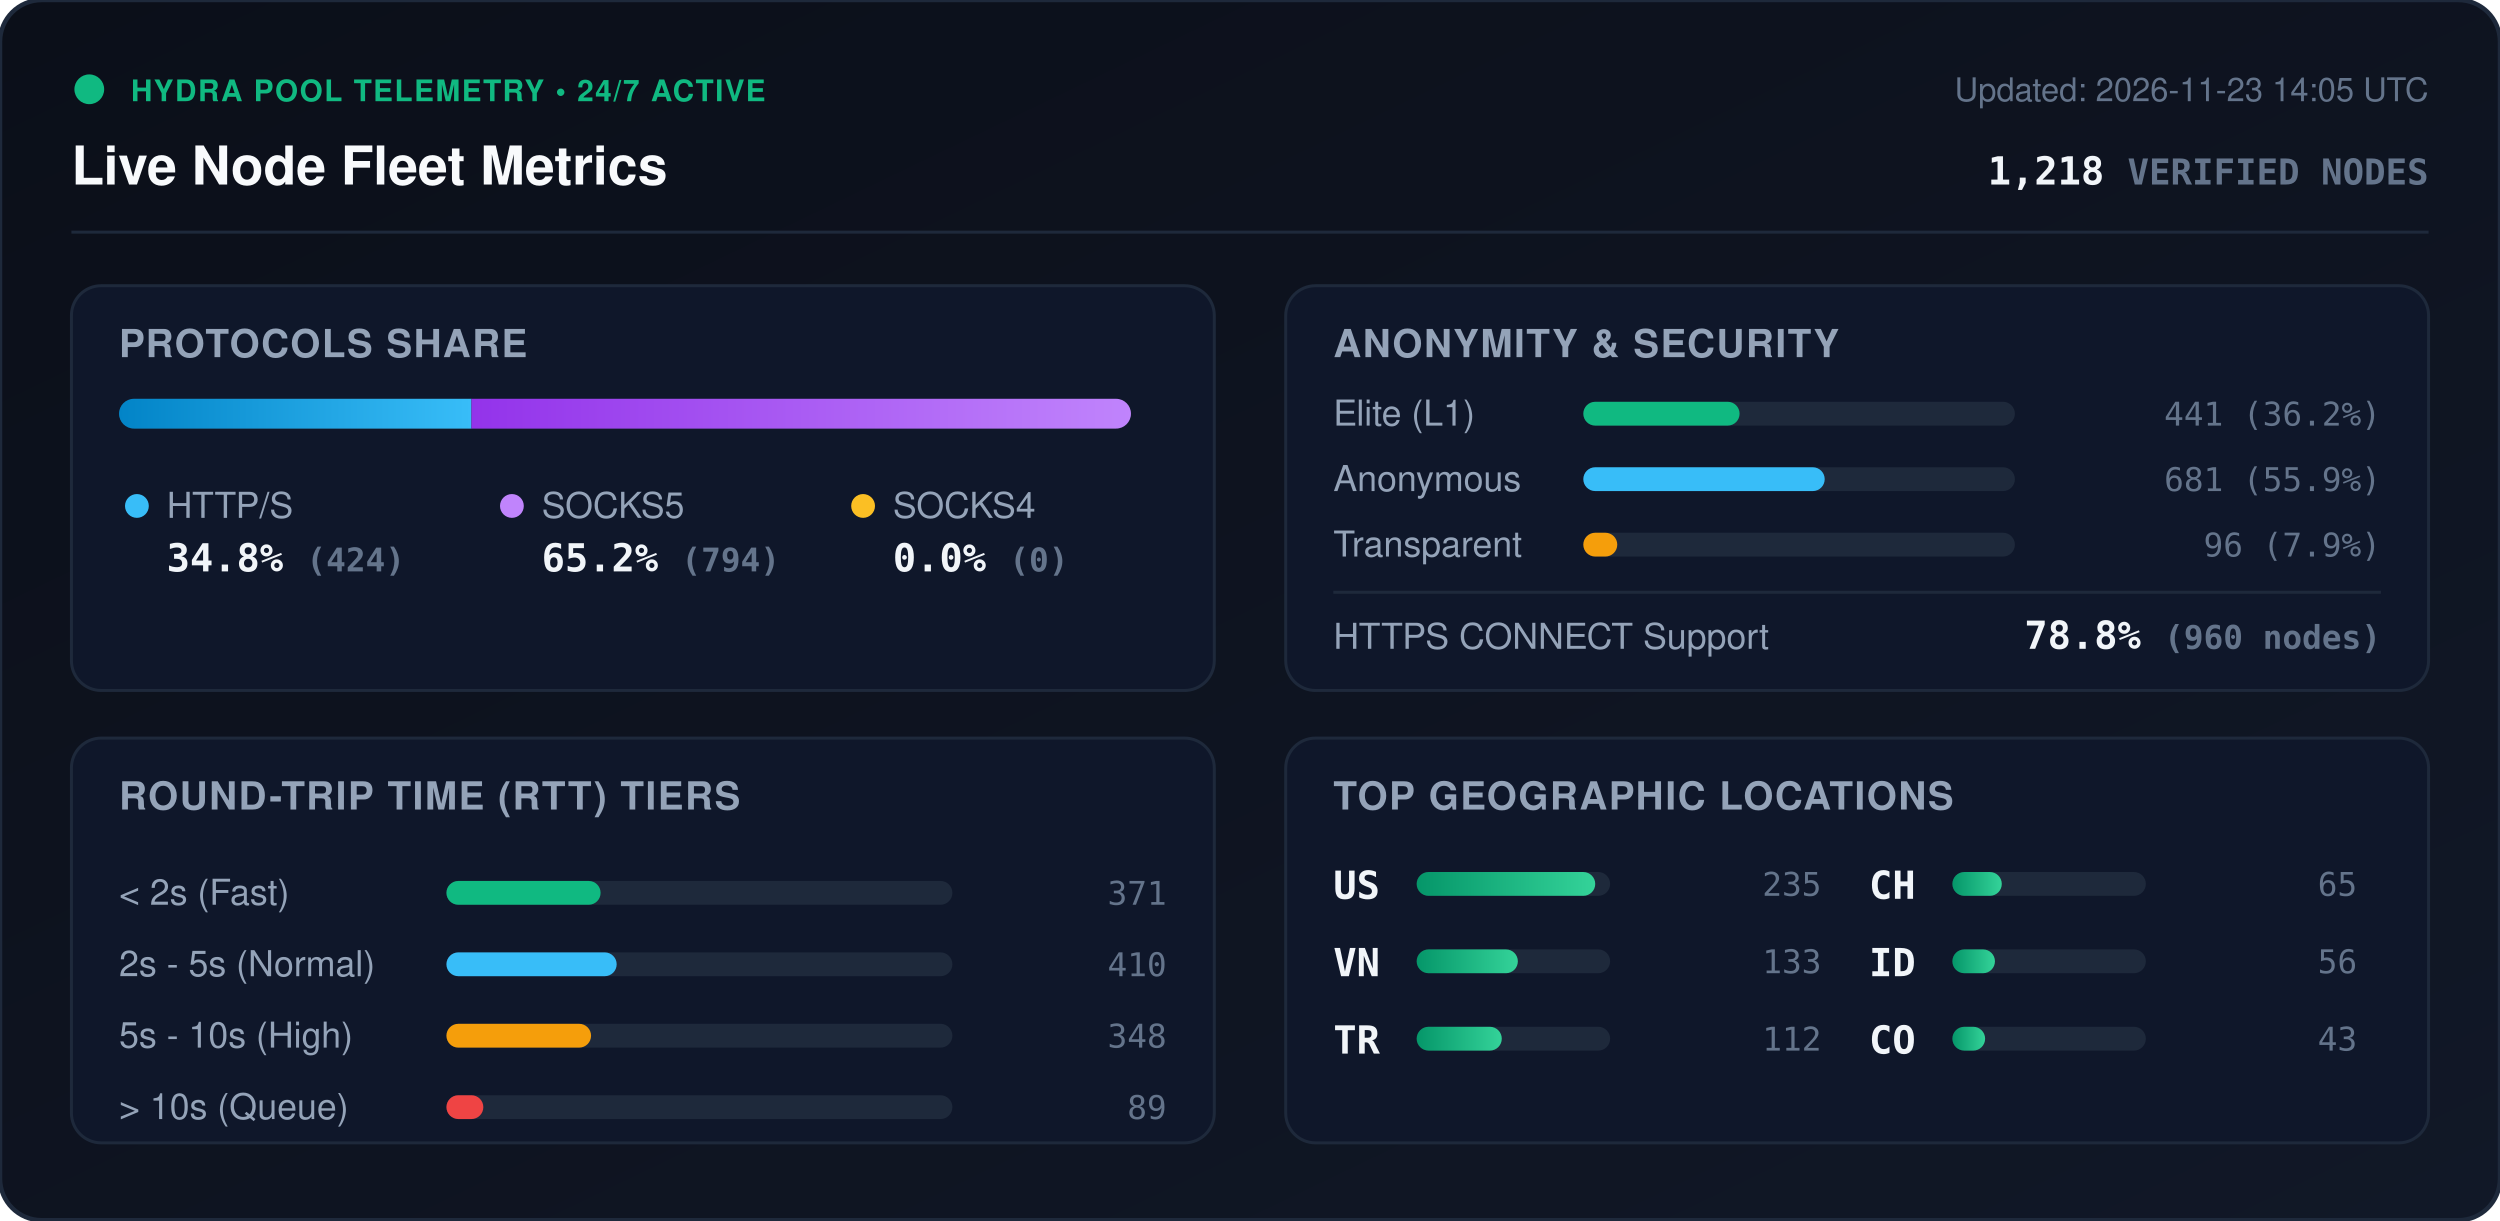
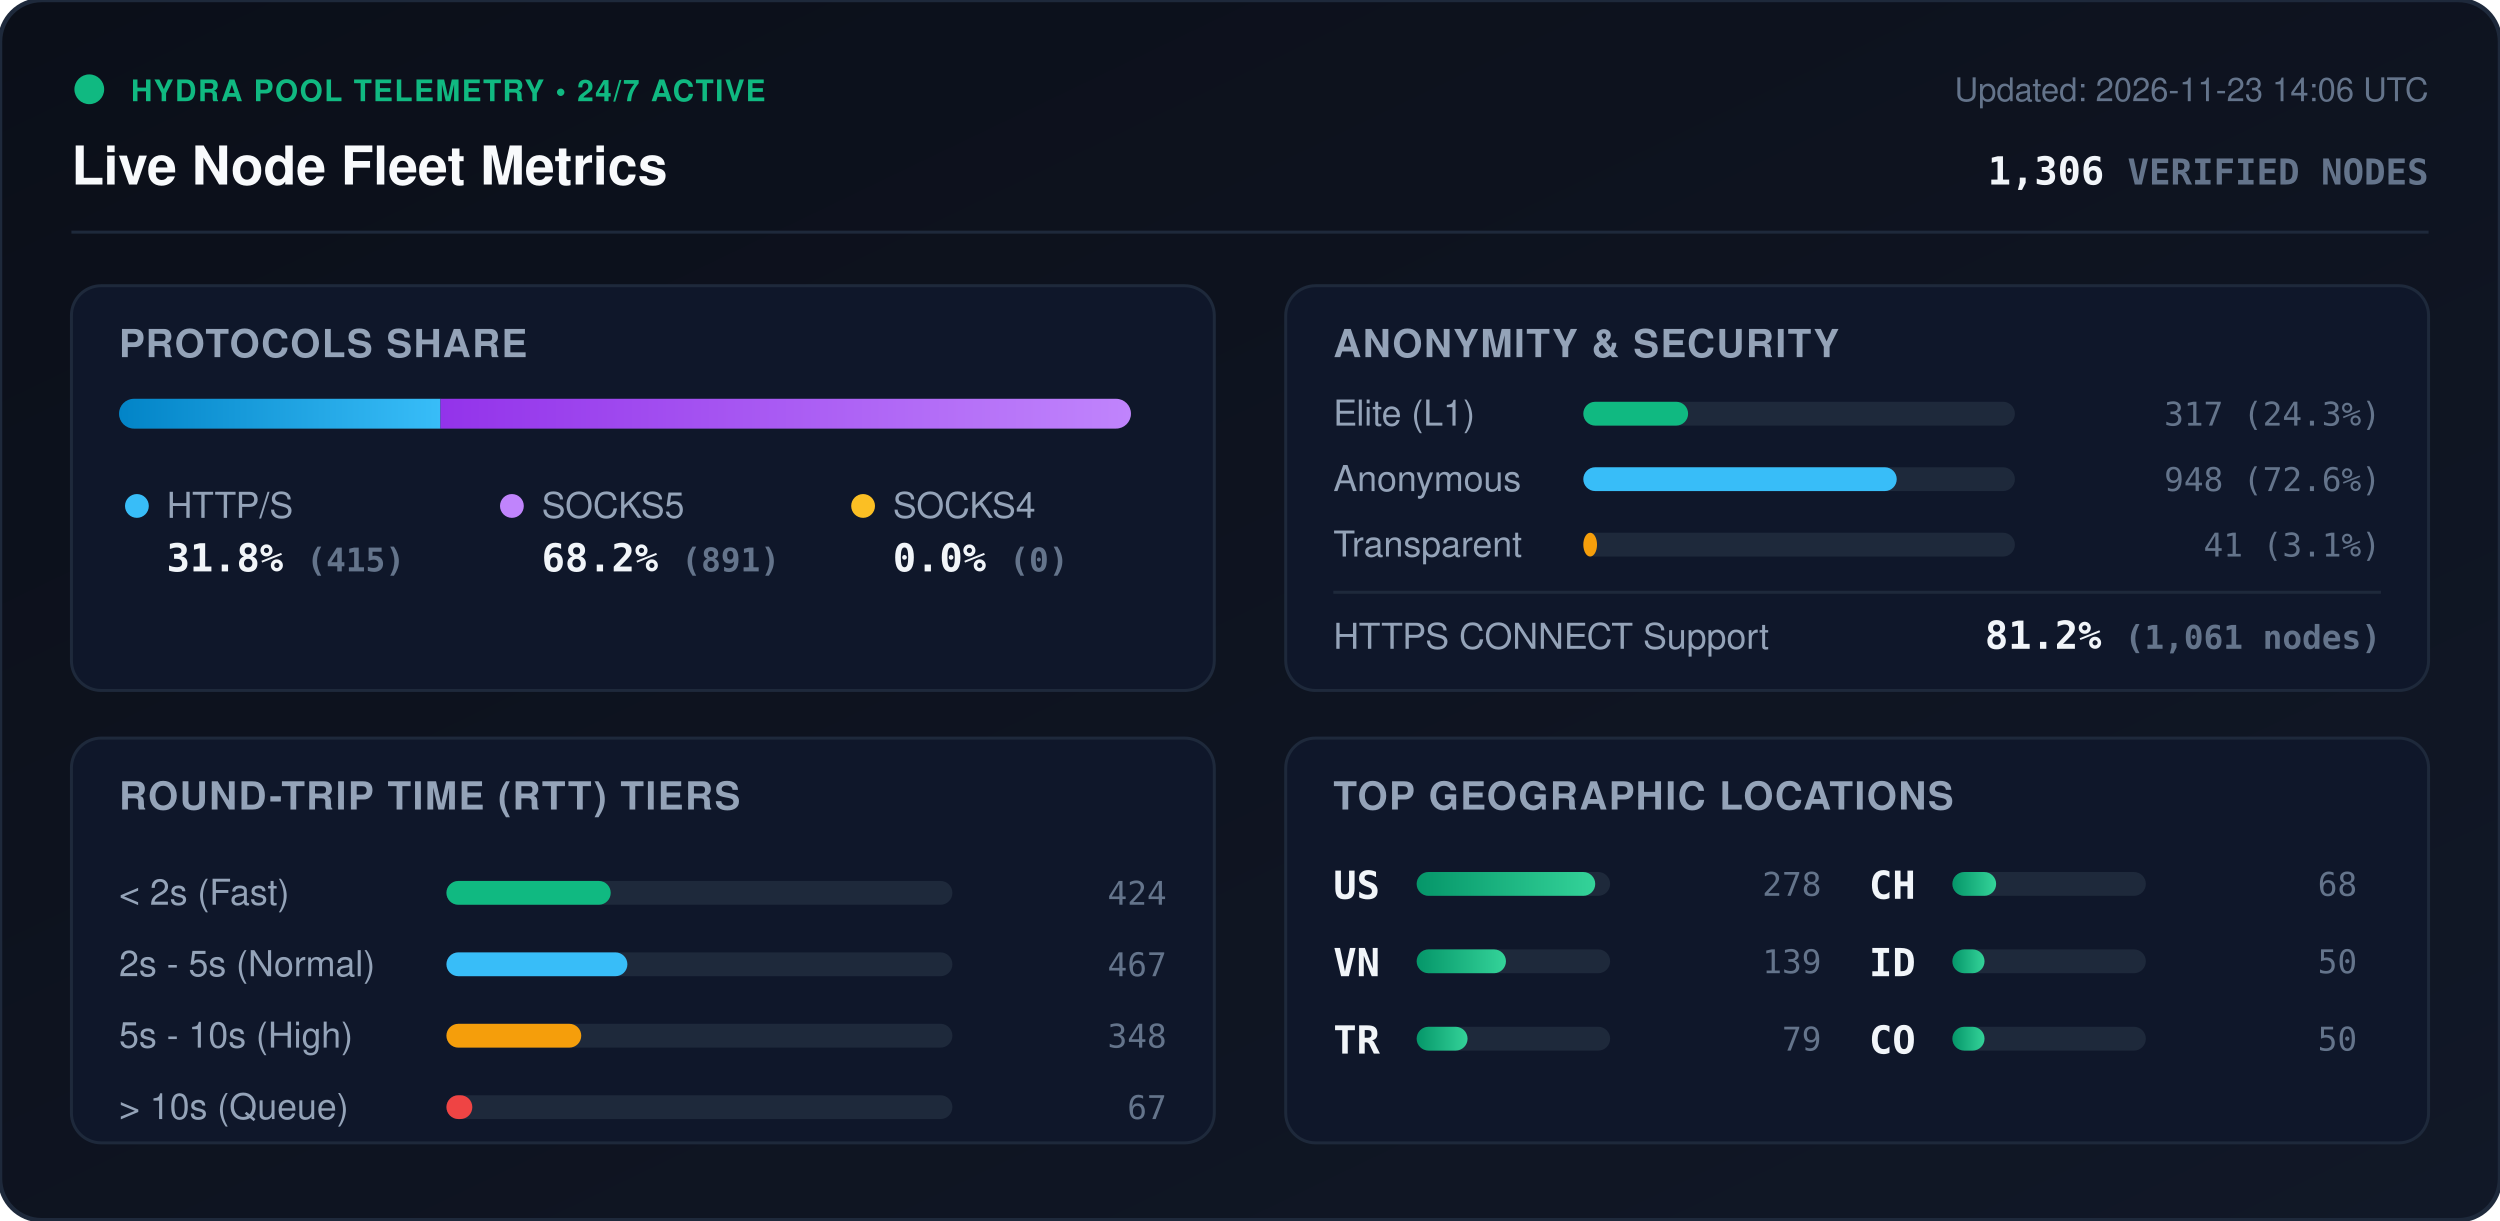
<svg xmlns="http://www.w3.org/2000/svg" viewBox="0 0 840 410" width="840" height="410" style="max-width: 100%; height: auto;">
  <defs>
    <linearGradient id="bg" x1="0%" y1="0%" x2="100%" y2="100%">
      <stop offset="0%" stop-color="#0b0f19" />
      <stop offset="100%" stop-color="#111827" />
    </linearGradient>
    <linearGradient id="bar-http" x1="0%" y1="0%" x2="100%" y2="0%">
      <stop offset="0%" stop-color="#0284c7" />
      <stop offset="100%" stop-color="#38bdf8" />
    </linearGradient>
    <linearGradient id="bar-socks5" x1="0%" y1="0%" x2="100%" y2="0%">
      <stop offset="0%" stop-color="#9333ea" />
      <stop offset="100%" stop-color="#c084fc" />
    </linearGradient>
    <linearGradient id="bar-socks4" x1="0%" y1="0%" x2="100%" y2="0%">
      <stop offset="0%" stop-color="#d97706" />
      <stop offset="100%" stop-color="#fbbf24" />
    </linearGradient>
    <linearGradient id="bar-green" x1="0%" y1="0%" x2="100%" y2="0%">
      <stop offset="0%" stop-color="#059669" />
      <stop offset="100%" stop-color="#34d399" />
    </linearGradient>
    <clipPath id="prog-track-clip">
      <rect width="340.0" height="10" rx="5" />
    </clipPath>
    <style>
      .title { font: 700 18px -apple-system, BlinkMacSystemFont, 'Segoe UI', Helvetica, Arial, sans-serif; fill: #f8fafc; }
      .sub { font: 500 11px -apple-system, BlinkMacSystemFont, 'Segoe UI', Helvetica, Arial, sans-serif; fill: #64748b; }
      .section-hdr { font: 600 13px -apple-system, BlinkMacSystemFont, 'Segoe UI', Helvetica, Arial, sans-serif; fill: #94a3b8; letter-spacing: 0.5px; }
      .metric-val { font: 700 13px -apple-system, BlinkMacSystemFont, 'Segoe UI', Helvetica, Arial, sans-serif; fill: #f1f5f9; }
      .metric-lbl { font: 500 12px -apple-system, BlinkMacSystemFont, 'Segoe UI', Helvetica, Arial, sans-serif; fill: #94a3b8; }
      .badge-txt { font: 700 10px -apple-system, BlinkMacSystemFont, 'Segoe UI', Helvetica, Arial, sans-serif; fill: #10b981; letter-spacing: 0.5px; }
      .mono { font-family: ui-monospace, SFMono-Regular, Menlo, Monaco, Consolas, monospace; }
      .pulse { animation: beacon 2s infinite ease-in-out; }
      @keyframes beacon { 0%, 100% { opacity: 1; } 50% { opacity: 0.35; } }
    </style>
  </defs>
  <rect width="840" height="410" rx="14" fill="url(#bg)" stroke="#1e293b" stroke-width="1.5" />
  <g transform="translate(24, 24)">
    <circle cx="6" cy="6" r="5" fill="#10b981" class="pulse" />
    <text x="20" y="10" class="badge-txt">HYDRA POOL TELEMETRY • 24/7 ACTIVE</text>
    <text x="0" y="38" class="title">Live Node Fleet Metrics</text>
-     <text x="792" y="10" text-anchor="end" class="sub">Updated: 2026-11-23 14:05 UTC</text>
-     <text x="792" y="38" text-anchor="end" class="metric-val mono" fill="#38bdf8">1,218 <tspan font-size="12" fill="#64748b">VERIFIED NODES</tspan>
+     <text x="792" y="10" text-anchor="end" class="sub">Updated: 2026-11-23 14:06 UTC</text>
+     <text x="792" y="38" text-anchor="end" class="metric-val mono" fill="#38bdf8">1,306 <tspan font-size="12" fill="#64748b">VERIFIED NODES</tspan>
    </text>
  </g>
  <line x1="24" y1="78" x2="816" y2="78" stroke="#1e293b" stroke-width="1" />
  <g transform="translate(24, 96)">
    <rect width="384" height="136" rx="10" fill="#0f172a" stroke="#1e293b" />
    <text x="16" y="24" class="section-hdr">PROTOCOLS SHARE</text>
    <g transform="translate(16, 38)">
      <rect width="340.0" height="10" rx="5" fill="#1e293b" />
      <g clip-path="url(#prog-track-clip)">
-         <rect x="0" width="118.4" height="10" fill="url(#bar-http)" />
-         <rect x="118.4" width="221.6" height="10" fill="url(#bar-socks5)" />
+         <rect x="0" width="108.0" height="10" fill="url(#bar-http)" />
+         <rect x="108.0" width="232.0" height="10" fill="url(#bar-socks5)" />
        <rect x="340.0" width="0.0" height="10" fill="url(#bar-socks4)" />
      </g>
    </g>
    <g transform="translate(16, 68)">
      <circle cx="6" cy="6" r="4" fill="#38bdf8" />
      <text x="16" y="10" class="metric-lbl">HTTP/S</text>
-       <text x="16" y="28" class="metric-val mono">34.8% <tspan font-size="11" fill="#64748b">(424)</tspan>
+       <text x="16" y="28" class="metric-val mono">31.8% <tspan font-size="11" fill="#64748b">(415)</tspan>
      </text>
      <circle cx="132" cy="6" r="4" fill="#c084fc" />
      <text x="142" y="10" class="metric-lbl">SOCKS5</text>
-       <text x="142" y="28" class="metric-val mono">65.2% <tspan font-size="11" fill="#64748b">(794)</tspan>
+       <text x="142" y="28" class="metric-val mono">68.2% <tspan font-size="11" fill="#64748b">(891)</tspan>
      </text>
      <circle cx="250" cy="6" r="4" fill="#fbbf24" />
      <text x="260" y="10" class="metric-lbl">SOCKS4</text>
      <text x="260" y="28" class="metric-val mono">0.0% <tspan font-size="11" fill="#64748b">(0)</tspan>
      </text>
    </g>
  </g>
  <g transform="translate(432, 96)">
    <rect width="384" height="136" rx="10" fill="#0f172a" stroke="#1e293b" />
    <text x="16" y="24" class="section-hdr">ANONYMITY &amp; SECURITY</text>
    <text x="16" y="47" class="metric-lbl">Elite (L1)</text>
    <rect x="100" y="39" width="145.0" height="8" rx="4" fill="#1e293b" />
-     <rect x="100" y="39" width="52.5" height="8" rx="4" fill="#10b981" />
-     <text x="368" y="47" text-anchor="end" class="mono sub" fill="#e2e8f0">441 (36.2%)</text>
+     <rect x="100" y="39" width="35.2" height="8" rx="4" fill="#10b981" />
+     <text x="368" y="47" text-anchor="end" class="mono sub" fill="#e2e8f0">317 (24.3%)</text>
    <text x="16" y="69" class="metric-lbl">Anonymous</text>
    <rect x="100" y="61" width="145.0" height="8" rx="4" fill="#1e293b" />
-     <rect x="100" y="61" width="81.1" height="8" rx="4" fill="#38bdf8" />
-     <text x="368" y="69" text-anchor="end" class="mono sub" fill="#e2e8f0">681 (55.9%)</text>
+     <rect x="100" y="61" width="105.3" height="8" rx="4" fill="#38bdf8" />
+     <text x="368" y="69" text-anchor="end" class="mono sub" fill="#e2e8f0">948 (72.6%)</text>
    <text x="16" y="91" class="metric-lbl">Transparent</text>
    <rect x="100" y="83" width="145.0" height="8" rx="4" fill="#1e293b" />
-     <rect x="100" y="83" width="11.4" height="8" rx="4" fill="#f59e0b" />
-     <text x="368" y="91" text-anchor="end" class="mono sub" fill="#e2e8f0">96 (7.9%)</text>
+     <rect x="100" y="83" width="4.6" height="8" rx="4" fill="#f59e0b" />
+     <text x="368" y="91" text-anchor="end" class="mono sub" fill="#e2e8f0">41 (3.1%)</text>
    <line x1="16" y1="103" x2="368" y2="103" stroke="#1e293b" stroke-width="1" />
    <text x="16" y="122" class="metric-lbl">HTTPS CONNECT Support</text>
-     <text x="368" y="122" text-anchor="end" class="metric-val mono" fill="#34d399">78.8% <tspan font-size="11" fill="#64748b">(960 nodes)</tspan>
+     <text x="368" y="122" text-anchor="end" class="metric-val mono" fill="#34d399">81.2% <tspan font-size="11" fill="#64748b">(1,061 nodes)</tspan>
    </text>
  </g>
  <g transform="translate(24, 248)">
    <rect width="384" height="136" rx="10" fill="#0f172a" stroke="#1e293b" />
    <text x="16" y="24" class="section-hdr">ROUND-TRIP TIME (RTT) TIERS</text>
    <g transform="translate(16, 42)">
      <text x="0" y="14" class="metric-lbl">&lt; 2s (Fast)</text>
      <rect x="110" y="6" width="170" height="8" rx="4" fill="#1e293b" />
-       <rect x="110" y="6" width="51.8" height="8" rx="4" fill="#10b981" />
-       <text x="352" y="14" text-anchor="end" class="mono sub">371</text>
+       <rect x="110" y="6" width="55.2" height="8" rx="4" fill="#10b981" />
+       <text x="352" y="14" text-anchor="end" class="mono sub">424</text>
      <text x="0" y="38" class="metric-lbl">2s - 5s (Normal)</text>
      <rect x="110" y="30" width="170" height="8" rx="4" fill="#1e293b" />
-       <rect x="110" y="30" width="57.2" height="8" rx="4" fill="#38bdf8" />
-       <text x="352" y="38" text-anchor="end" class="mono sub">410</text>
+       <rect x="110" y="30" width="60.8" height="8" rx="4" fill="#38bdf8" />
+       <text x="352" y="38" text-anchor="end" class="mono sub">467</text>
      <text x="0" y="62" class="metric-lbl">5s - 10s (High)</text>
      <rect x="110" y="54" width="170" height="8" rx="4" fill="#1e293b" />
-       <rect x="110" y="54" width="48.6" height="8" rx="4" fill="#f59e0b" />
+       <rect x="110" y="54" width="45.3" height="8" rx="4" fill="#f59e0b" />
      <text x="352" y="62" text-anchor="end" class="mono sub">348</text>
      <text x="0" y="86" class="metric-lbl">&gt; 10s (Queue)</text>
      <rect x="110" y="78" width="170" height="8" rx="4" fill="#1e293b" />
-       <rect x="110" y="78" width="12.4" height="8" rx="4" fill="#ef4444" />
-       <text x="352" y="86" text-anchor="end" class="mono sub">89</text>
+       <rect x="110" y="78" width="8.7" height="8" rx="4" fill="#ef4444" />
+       <text x="352" y="86" text-anchor="end" class="mono sub">67</text>
    </g>
  </g>
  <g transform="translate(432, 248)">
    <rect width="384" height="136" rx="10" fill="#0f172a" stroke="#1e293b" />
    <text x="16" y="24" class="section-hdr">TOP GEOGRAPHIC LOCATIONS</text>
    <g transform="translate(16, 42)">
      <g transform="translate(0, 0)">
        <text x="0" y="12" class="mono metric-val" font-size="12">US</text>
        <rect x="28" y="3" width="65" height="8" rx="4" fill="#1e293b" />
        <rect x="28" y="3" width="60.0" height="8" rx="4" fill="url(#bar-green)" />
-         <text x="164" y="11" text-anchor="end" class="mono sub">235</text>
+         <text x="164" y="11" text-anchor="end" class="mono sub">278</text>
      </g>
      <g transform="translate(0, 26)">
        <text x="0" y="12" class="mono metric-val" font-size="12">VN</text>
        <rect x="28" y="3" width="65" height="8" rx="4" fill="#1e293b" />
-         <rect x="28" y="3" width="34.0" height="8" rx="4" fill="url(#bar-green)" />
-         <text x="164" y="11" text-anchor="end" class="mono sub">133</text>
+         <rect x="28" y="3" width="30.0" height="8" rx="4" fill="url(#bar-green)" />
+         <text x="164" y="11" text-anchor="end" class="mono sub">139</text>
      </g>
      <g transform="translate(0, 52)">
        <text x="0" y="12" class="mono metric-val" font-size="12">TR</text>
        <rect x="28" y="3" width="65" height="8" rx="4" fill="#1e293b" />
-         <rect x="28" y="3" width="28.6" height="8" rx="4" fill="url(#bar-green)" />
-         <text x="164" y="11" text-anchor="end" class="mono sub">112</text>
+         <rect x="28" y="3" width="17.1" height="8" rx="4" fill="url(#bar-green)" />
+         <text x="164" y="11" text-anchor="end" class="mono sub">79</text>
      </g>
      <g transform="translate(180, 0)">
        <text x="0" y="12" class="mono metric-val" font-size="12">CH</text>
        <rect x="28" y="3" width="65" height="8" rx="4" fill="#1e293b" />
-         <rect x="28" y="3" width="16.6" height="8" rx="4" fill="url(#bar-green)" />
-         <text x="164" y="11" text-anchor="end" class="mono sub">65</text>
+         <rect x="28" y="3" width="14.7" height="8" rx="4" fill="url(#bar-green)" />
+         <text x="164" y="11" text-anchor="end" class="mono sub">68</text>
      </g>
      <g transform="translate(180, 26)">
        <text x="0" y="12" class="mono metric-val" font-size="12">ID</text>
        <rect x="28" y="3" width="65" height="8" rx="4" fill="#1e293b" />
-         <rect x="28" y="3" width="14.3" height="8" rx="4" fill="url(#bar-green)" />
-         <text x="164" y="11" text-anchor="end" class="mono sub">56</text>
+         <rect x="28" y="3" width="10.8" height="8" rx="4" fill="url(#bar-green)" />
+         <text x="164" y="11" text-anchor="end" class="mono sub">50</text>
      </g>
      <g transform="translate(180, 52)">
        <text x="0" y="12" class="mono metric-val" font-size="12">CO</text>
        <rect x="28" y="3" width="65" height="8" rx="4" fill="#1e293b" />
-         <rect x="28" y="3" width="11.0" height="8" rx="4" fill="url(#bar-green)" />
-         <text x="164" y="11" text-anchor="end" class="mono sub">43</text>
+         <rect x="28" y="3" width="10.8" height="8" rx="4" fill="url(#bar-green)" />
+         <text x="164" y="11" text-anchor="end" class="mono sub">50</text>
      </g>
    </g>
  </g>
</svg>
